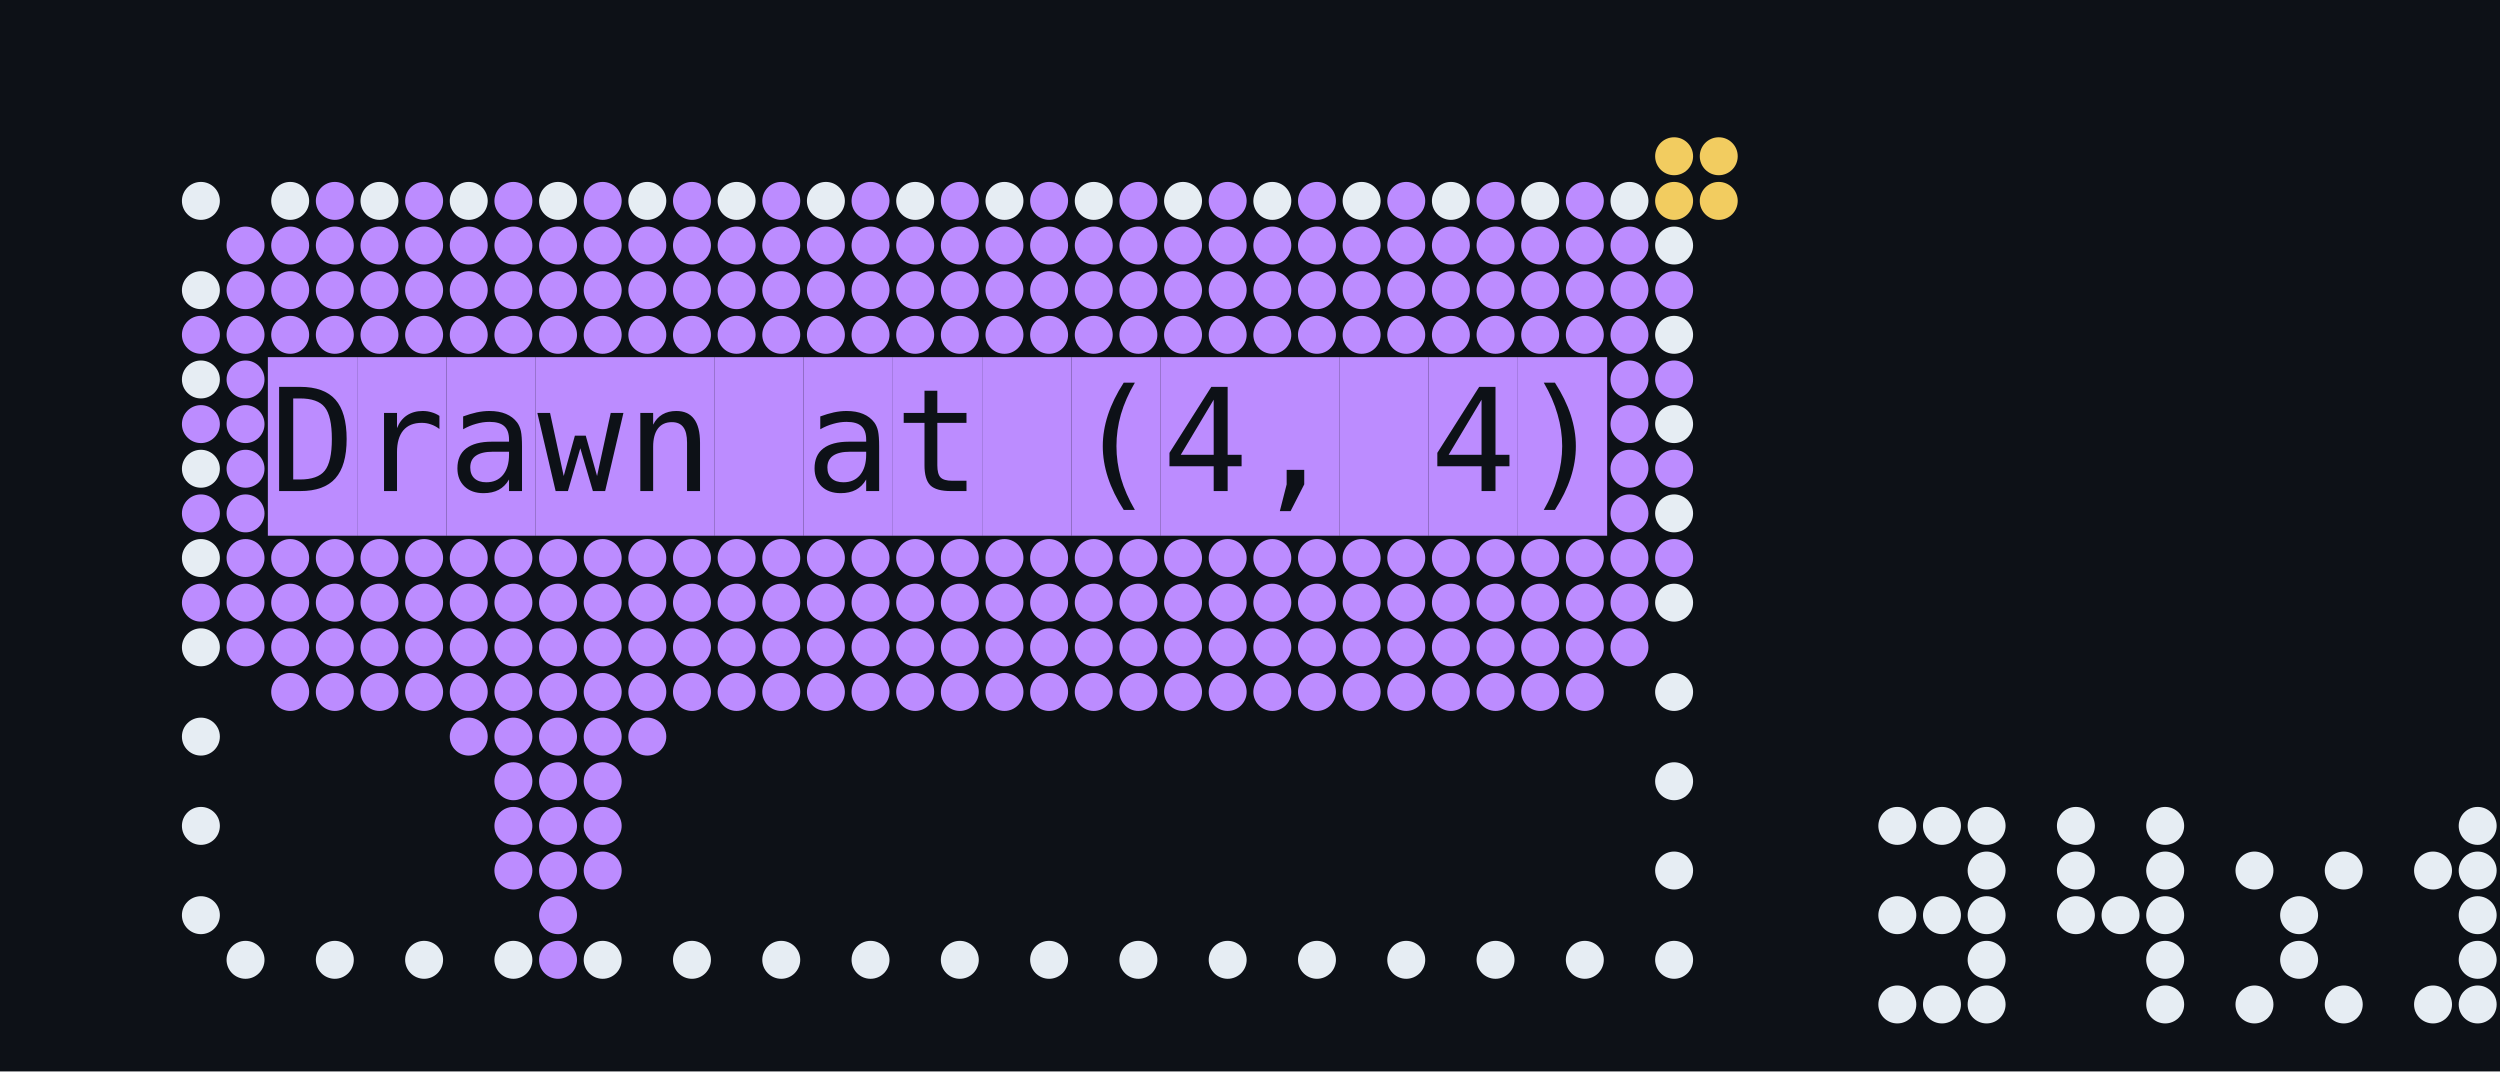
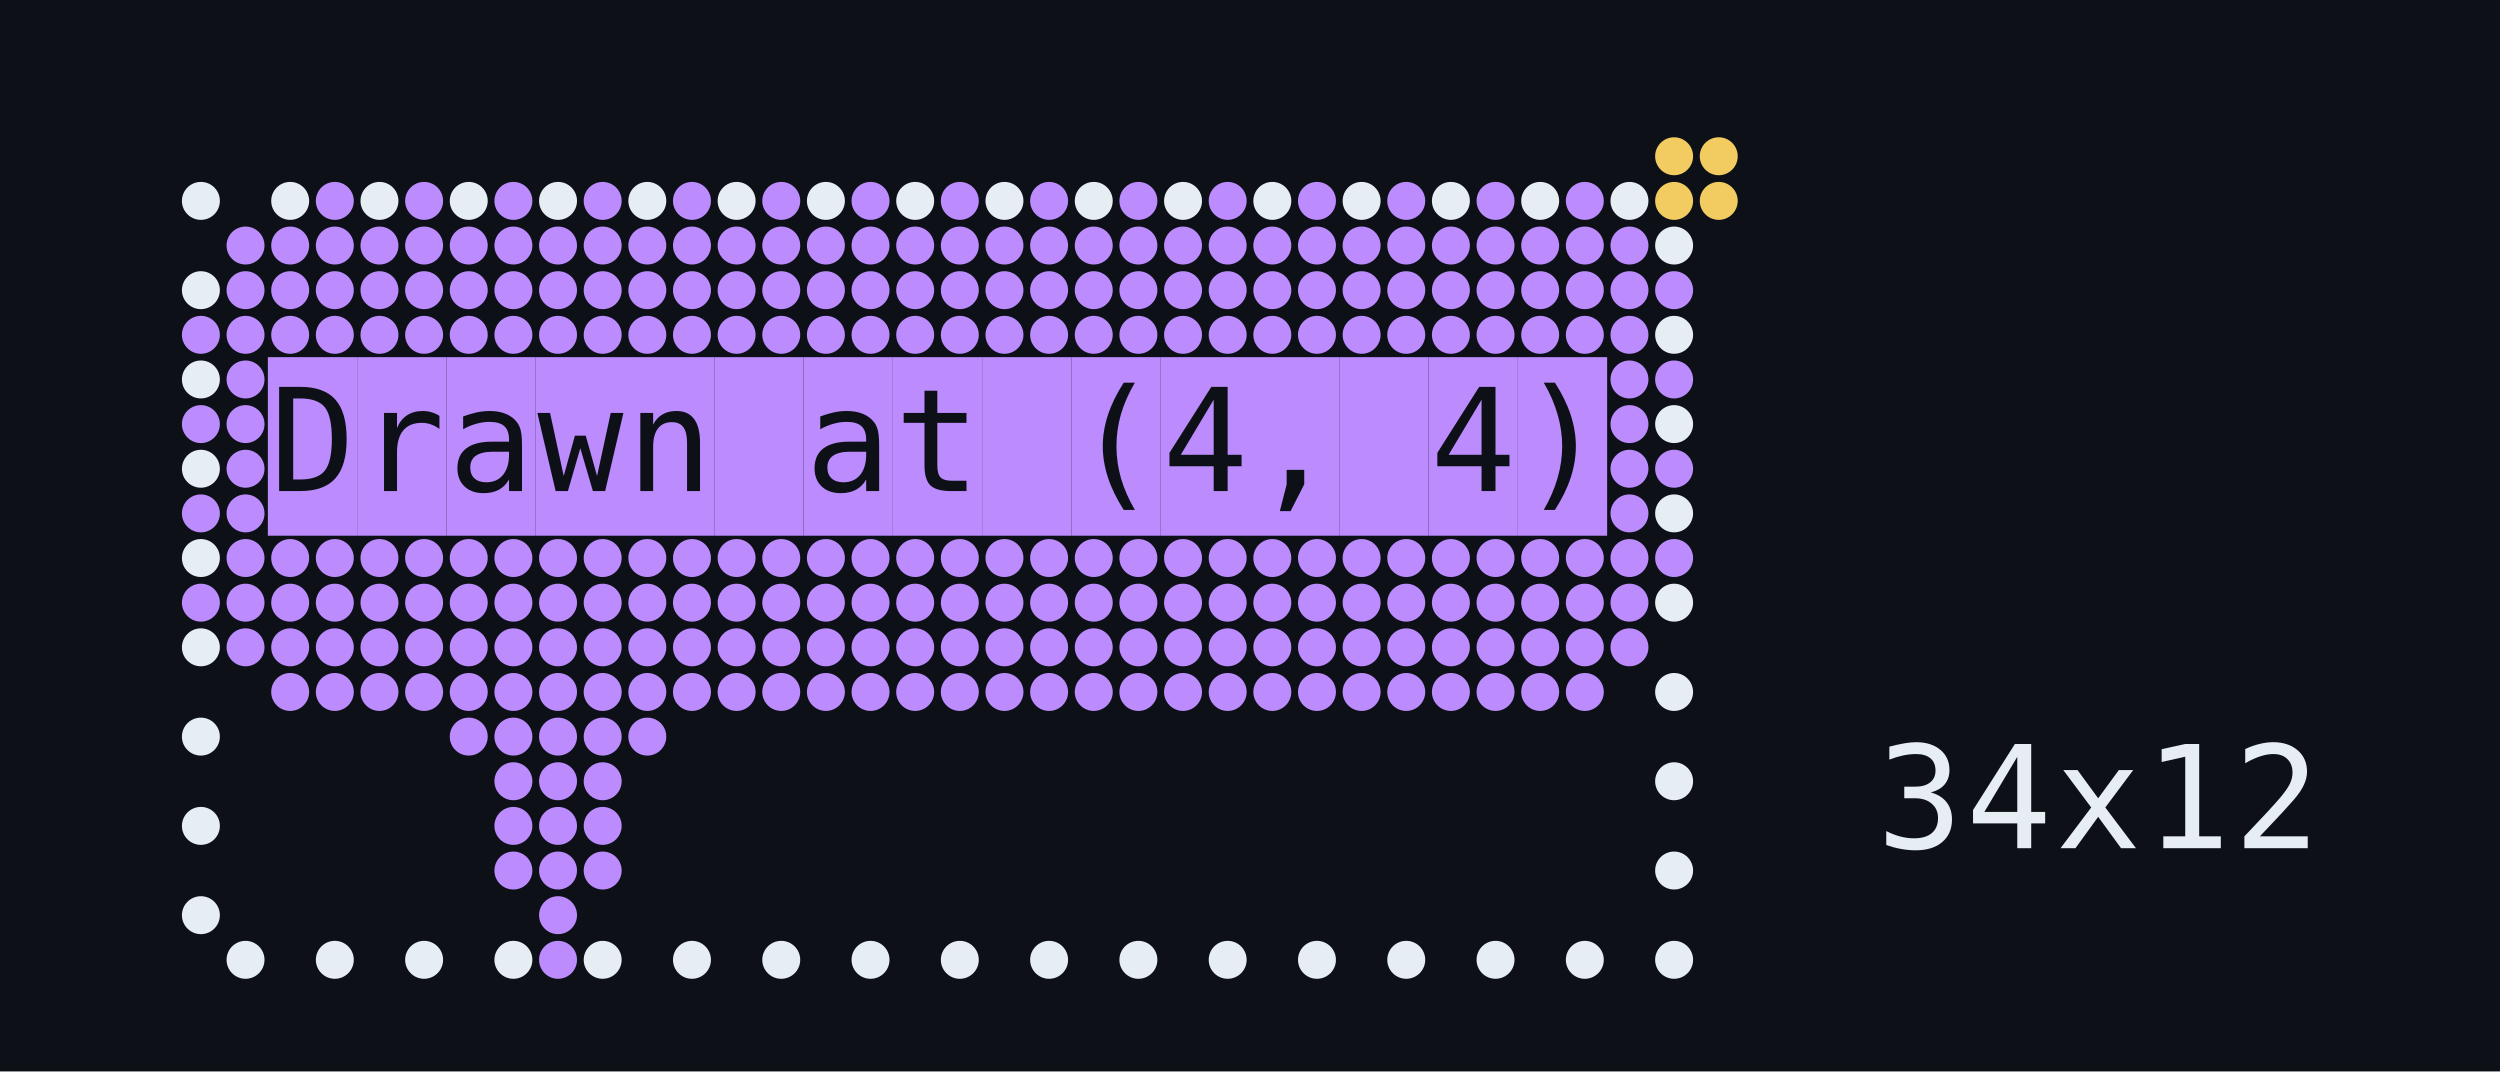
<svg xmlns="http://www.w3.org/2000/svg" viewBox="0 0 280 120" width="280" height="120">
  <rect width="100%" height="100%" fill="#0d1117" />
  <g fill="#bc8cff">
    <circle cx="37.5" cy="22.5" r="2.125" />
    <circle cx="47.5" cy="22.5" r="2.125" />
    <circle cx="57.5" cy="22.5" r="2.125" />
    <circle cx="67.5" cy="22.5" r="2.125" />
    <circle cx="77.5" cy="22.5" r="2.125" />
    <circle cx="87.5" cy="22.5" r="2.125" />
    <circle cx="97.5" cy="22.5" r="2.125" />
    <circle cx="107.5" cy="22.5" r="2.125" />
    <circle cx="117.5" cy="22.5" r="2.125" />
    <circle cx="127.5" cy="22.5" r="2.125" />
    <circle cx="137.5" cy="22.5" r="2.125" />
    <circle cx="147.5" cy="22.5" r="2.125" />
    <circle cx="157.5" cy="22.5" r="2.125" />
    <circle cx="167.5" cy="22.5" r="2.125" />
    <circle cx="177.5" cy="22.5" r="2.125" />
    <circle cx="27.5" cy="27.5" r="2.125" />
    <circle cx="32.5" cy="27.5" r="2.125" />
    <circle cx="37.5" cy="27.5" r="2.125" />
    <circle cx="42.5" cy="27.5" r="2.125" />
    <circle cx="47.5" cy="27.5" r="2.125" />
    <circle cx="52.5" cy="27.5" r="2.125" />
    <circle cx="57.5" cy="27.5" r="2.125" />
    <circle cx="62.5" cy="27.5" r="2.125" />
    <circle cx="67.5" cy="27.5" r="2.125" />
    <circle cx="72.5" cy="27.5" r="2.125" />
    <circle cx="77.5" cy="27.5" r="2.125" />
    <circle cx="82.5" cy="27.5" r="2.125" />
    <circle cx="87.5" cy="27.5" r="2.125" />
    <circle cx="92.5" cy="27.5" r="2.125" />
    <circle cx="97.5" cy="27.5" r="2.125" />
    <circle cx="102.5" cy="27.5" r="2.125" />
    <circle cx="107.5" cy="27.5" r="2.125" />
    <circle cx="112.5" cy="27.5" r="2.125" />
    <circle cx="117.5" cy="27.5" r="2.125" />
    <circle cx="122.5" cy="27.5" r="2.125" />
    <circle cx="127.5" cy="27.5" r="2.125" />
    <circle cx="132.5" cy="27.5" r="2.125" />
    <circle cx="137.5" cy="27.5" r="2.125" />
    <circle cx="142.5" cy="27.5" r="2.125" />
    <circle cx="147.5" cy="27.5" r="2.125" />
    <circle cx="152.5" cy="27.5" r="2.125" />
    <circle cx="157.5" cy="27.5" r="2.125" />
    <circle cx="162.5" cy="27.5" r="2.125" />
    <circle cx="167.5" cy="27.5" r="2.125" />
    <circle cx="172.5" cy="27.5" r="2.125" />
    <circle cx="177.5" cy="27.5" r="2.125" />
    <circle cx="182.5" cy="27.5" r="2.125" />
    <circle cx="27.5" cy="32.5" r="2.125" />
    <circle cx="32.5" cy="32.5" r="2.125" />
    <circle cx="37.5" cy="32.5" r="2.125" />
    <circle cx="42.5" cy="32.5" r="2.125" />
    <circle cx="47.5" cy="32.5" r="2.125" />
    <circle cx="52.5" cy="32.5" r="2.125" />
    <circle cx="57.5" cy="32.5" r="2.125" />
    <circle cx="62.5" cy="32.5" r="2.125" />
    <circle cx="67.5" cy="32.5" r="2.125" />
    <circle cx="72.5" cy="32.5" r="2.125" />
    <circle cx="77.5" cy="32.5" r="2.125" />
    <circle cx="82.5" cy="32.5" r="2.125" />
    <circle cx="87.5" cy="32.5" r="2.125" />
    <circle cx="92.5" cy="32.5" r="2.125" />
    <circle cx="97.5" cy="32.5" r="2.125" />
    <circle cx="102.5" cy="32.5" r="2.125" />
    <circle cx="107.5" cy="32.5" r="2.125" />
    <circle cx="112.5" cy="32.5" r="2.125" />
    <circle cx="117.5" cy="32.5" r="2.125" />
    <circle cx="122.5" cy="32.5" r="2.125" />
    <circle cx="127.5" cy="32.5" r="2.125" />
    <circle cx="132.5" cy="32.5" r="2.125" />
    <circle cx="137.5" cy="32.5" r="2.125" />
    <circle cx="142.5" cy="32.5" r="2.125" />
    <circle cx="147.5" cy="32.5" r="2.125" />
    <circle cx="152.5" cy="32.5" r="2.125" />
    <circle cx="157.5" cy="32.5" r="2.125" />
    <circle cx="162.5" cy="32.5" r="2.125" />
    <circle cx="167.5" cy="32.5" r="2.125" />
    <circle cx="172.5" cy="32.5" r="2.125" />
    <circle cx="177.5" cy="32.5" r="2.125" />
    <circle cx="182.5" cy="32.5" r="2.125" />
    <circle cx="187.5" cy="32.5" r="2.125" />
    <circle cx="22.5" cy="37.5" r="2.125" />
    <circle cx="27.5" cy="37.5" r="2.125" />
    <circle cx="32.5" cy="37.5" r="2.125" />
    <circle cx="37.5" cy="37.5" r="2.125" />
    <circle cx="42.5" cy="37.5" r="2.125" />
    <circle cx="47.5" cy="37.5" r="2.125" />
    <circle cx="52.5" cy="37.5" r="2.125" />
    <circle cx="57.5" cy="37.5" r="2.125" />
    <circle cx="62.5" cy="37.5" r="2.125" />
    <circle cx="67.5" cy="37.5" r="2.125" />
    <circle cx="72.5" cy="37.5" r="2.125" />
    <circle cx="77.5" cy="37.5" r="2.125" />
    <circle cx="82.5" cy="37.5" r="2.125" />
    <circle cx="87.5" cy="37.5" r="2.125" />
    <circle cx="92.5" cy="37.5" r="2.125" />
    <circle cx="97.5" cy="37.5" r="2.125" />
    <circle cx="102.5" cy="37.5" r="2.125" />
    <circle cx="107.5" cy="37.5" r="2.125" />
    <circle cx="112.5" cy="37.5" r="2.125" />
    <circle cx="117.5" cy="37.5" r="2.125" />
    <circle cx="122.5" cy="37.5" r="2.125" />
    <circle cx="127.5" cy="37.5" r="2.125" />
    <circle cx="132.5" cy="37.5" r="2.125" />
    <circle cx="137.5" cy="37.5" r="2.125" />
    <circle cx="142.5" cy="37.5" r="2.125" />
    <circle cx="147.5" cy="37.5" r="2.125" />
    <circle cx="152.5" cy="37.5" r="2.125" />
    <circle cx="157.5" cy="37.5" r="2.125" />
    <circle cx="162.5" cy="37.5" r="2.125" />
    <circle cx="167.5" cy="37.5" r="2.125" />
    <circle cx="172.5" cy="37.5" r="2.125" />
    <circle cx="177.5" cy="37.5" r="2.125" />
    <circle cx="182.5" cy="37.5" r="2.125" />
    <circle cx="27.5" cy="42.5" r="2.125" />
    <circle cx="32.5" cy="42.5" r="2.125" />
    <circle cx="37.5" cy="42.5" r="2.125" />
    <circle cx="42.5" cy="42.5" r="2.125" />
    <circle cx="47.5" cy="42.5" r="2.125" />
    <circle cx="52.5" cy="42.5" r="2.125" />
    <circle cx="57.5" cy="42.5" r="2.125" />
    <circle cx="62.5" cy="42.5" r="2.125" />
    <circle cx="67.5" cy="42.5" r="2.125" />
    <circle cx="72.5" cy="42.5" r="2.125" />
    <circle cx="77.5" cy="42.5" r="2.125" />
    <circle cx="82.5" cy="42.5" r="2.125" />
    <circle cx="87.5" cy="42.5" r="2.125" />
    <circle cx="92.5" cy="42.5" r="2.125" />
    <circle cx="97.5" cy="42.5" r="2.125" />
    <circle cx="102.5" cy="42.5" r="2.125" />
    <circle cx="107.5" cy="42.5" r="2.125" />
    <circle cx="112.5" cy="42.5" r="2.125" />
    <circle cx="117.5" cy="42.5" r="2.125" />
    <circle cx="122.5" cy="42.5" r="2.125" />
    <circle cx="127.5" cy="42.5" r="2.125" />
    <circle cx="132.5" cy="42.5" r="2.125" />
    <circle cx="137.5" cy="42.5" r="2.125" />
    <circle cx="142.5" cy="42.5" r="2.125" />
    <circle cx="147.5" cy="42.5" r="2.125" />
    <circle cx="152.5" cy="42.5" r="2.125" />
    <circle cx="157.5" cy="42.5" r="2.125" />
    <circle cx="162.5" cy="42.5" r="2.125" />
    <circle cx="167.5" cy="42.5" r="2.125" />
    <circle cx="172.5" cy="42.5" r="2.125" />
    <circle cx="177.5" cy="42.5" r="2.125" />
    <circle cx="182.5" cy="42.5" r="2.125" />
    <circle cx="187.5" cy="42.5" r="2.125" />
    <circle cx="22.5" cy="47.5" r="2.125" />
    <circle cx="27.5" cy="47.5" r="2.125" />
    <circle cx="32.5" cy="47.5" r="2.125" />
    <circle cx="37.5" cy="47.5" r="2.125" />
    <circle cx="42.5" cy="47.5" r="2.125" />
    <circle cx="47.5" cy="47.5" r="2.125" />
    <circle cx="52.5" cy="47.5" r="2.125" />
    <circle cx="57.5" cy="47.5" r="2.125" />
    <circle cx="62.5" cy="47.5" r="2.125" />
    <circle cx="67.5" cy="47.5" r="2.125" />
    <circle cx="72.5" cy="47.5" r="2.125" />
    <circle cx="77.5" cy="47.5" r="2.125" />
    <circle cx="82.5" cy="47.5" r="2.125" />
    <circle cx="87.5" cy="47.5" r="2.125" />
    <circle cx="92.5" cy="47.5" r="2.125" />
    <circle cx="97.5" cy="47.5" r="2.125" />
    <circle cx="102.5" cy="47.5" r="2.125" />
    <circle cx="107.5" cy="47.5" r="2.125" />
    <circle cx="112.5" cy="47.5" r="2.125" />
    <circle cx="117.5" cy="47.5" r="2.125" />
    <circle cx="122.5" cy="47.5" r="2.125" />
    <circle cx="127.5" cy="47.5" r="2.125" />
    <circle cx="132.5" cy="47.5" r="2.125" />
    <circle cx="137.5" cy="47.5" r="2.125" />
    <circle cx="142.5" cy="47.5" r="2.125" />
    <circle cx="147.5" cy="47.5" r="2.125" />
    <circle cx="152.5" cy="47.5" r="2.125" />
    <circle cx="157.5" cy="47.5" r="2.125" />
    <circle cx="162.5" cy="47.5" r="2.125" />
    <circle cx="167.5" cy="47.5" r="2.125" />
    <circle cx="172.5" cy="47.5" r="2.125" />
    <circle cx="177.5" cy="47.5" r="2.125" />
    <circle cx="182.5" cy="47.5" r="2.125" />
    <circle cx="27.5" cy="52.5" r="2.125" />
    <circle cx="32.5" cy="52.5" r="2.125" />
    <circle cx="37.5" cy="52.5" r="2.125" />
    <circle cx="42.5" cy="52.5" r="2.125" />
    <circle cx="47.5" cy="52.5" r="2.125" />
    <circle cx="52.5" cy="52.5" r="2.125" />
    <circle cx="57.5" cy="52.5" r="2.125" />
    <circle cx="62.5" cy="52.5" r="2.125" />
    <circle cx="67.5" cy="52.5" r="2.125" />
    <circle cx="72.5" cy="52.5" r="2.125" />
    <circle cx="77.5" cy="52.5" r="2.125" />
    <circle cx="82.5" cy="52.5" r="2.125" />
    <circle cx="87.5" cy="52.5" r="2.125" />
    <circle cx="92.5" cy="52.5" r="2.125" />
    <circle cx="97.5" cy="52.5" r="2.125" />
    <circle cx="102.5" cy="52.5" r="2.125" />
    <circle cx="107.5" cy="52.5" r="2.125" />
    <circle cx="112.5" cy="52.5" r="2.125" />
    <circle cx="117.5" cy="52.5" r="2.125" />
    <circle cx="122.5" cy="52.5" r="2.125" />
    <circle cx="127.5" cy="52.5" r="2.125" />
    <circle cx="132.5" cy="52.5" r="2.125" />
    <circle cx="137.5" cy="52.5" r="2.125" />
    <circle cx="142.5" cy="52.5" r="2.125" />
    <circle cx="147.5" cy="52.5" r="2.125" />
    <circle cx="152.5" cy="52.5" r="2.125" />
    <circle cx="157.5" cy="52.5" r="2.125" />
    <circle cx="162.5" cy="52.5" r="2.125" />
    <circle cx="167.5" cy="52.5" r="2.125" />
    <circle cx="172.5" cy="52.5" r="2.125" />
    <circle cx="177.5" cy="52.5" r="2.125" />
    <circle cx="182.5" cy="52.5" r="2.125" />
    <circle cx="187.5" cy="52.5" r="2.125" />
    <circle cx="22.5" cy="57.5" r="2.125" />
    <circle cx="27.5" cy="57.5" r="2.125" />
    <circle cx="32.5" cy="57.5" r="2.125" />
    <circle cx="37.5" cy="57.5" r="2.125" />
    <circle cx="42.5" cy="57.5" r="2.125" />
    <circle cx="47.5" cy="57.5" r="2.125" />
    <circle cx="52.5" cy="57.5" r="2.125" />
    <circle cx="57.5" cy="57.5" r="2.125" />
    <circle cx="62.5" cy="57.5" r="2.125" />
    <circle cx="67.5" cy="57.5" r="2.125" />
    <circle cx="72.5" cy="57.5" r="2.125" />
    <circle cx="77.5" cy="57.5" r="2.125" />
    <circle cx="82.5" cy="57.5" r="2.125" />
    <circle cx="87.5" cy="57.5" r="2.125" />
    <circle cx="92.5" cy="57.5" r="2.125" />
    <circle cx="97.5" cy="57.5" r="2.125" />
    <circle cx="102.5" cy="57.5" r="2.125" />
    <circle cx="107.5" cy="57.5" r="2.125" />
    <circle cx="112.5" cy="57.5" r="2.125" />
    <circle cx="117.5" cy="57.5" r="2.125" />
    <circle cx="122.5" cy="57.5" r="2.125" />
    <circle cx="127.5" cy="57.5" r="2.125" />
    <circle cx="132.5" cy="57.5" r="2.125" />
    <circle cx="137.5" cy="57.5" r="2.125" />
    <circle cx="142.5" cy="57.5" r="2.125" />
    <circle cx="147.5" cy="57.5" r="2.125" />
    <circle cx="152.5" cy="57.5" r="2.125" />
    <circle cx="157.5" cy="57.5" r="2.125" />
    <circle cx="162.5" cy="57.5" r="2.125" />
    <circle cx="167.5" cy="57.5" r="2.125" />
    <circle cx="172.5" cy="57.5" r="2.125" />
    <circle cx="177.5" cy="57.5" r="2.125" />
    <circle cx="182.5" cy="57.5" r="2.125" />
    <circle cx="27.5" cy="62.5" r="2.125" />
    <circle cx="32.5" cy="62.5" r="2.125" />
    <circle cx="37.5" cy="62.5" r="2.125" />
    <circle cx="42.5" cy="62.5" r="2.125" />
    <circle cx="47.5" cy="62.5" r="2.125" />
    <circle cx="52.5" cy="62.5" r="2.125" />
    <circle cx="57.5" cy="62.5" r="2.125" />
    <circle cx="62.5" cy="62.5" r="2.125" />
    <circle cx="67.5" cy="62.5" r="2.125" />
    <circle cx="72.5" cy="62.5" r="2.125" />
    <circle cx="77.5" cy="62.5" r="2.125" />
    <circle cx="82.5" cy="62.5" r="2.125" />
    <circle cx="87.5" cy="62.5" r="2.125" />
    <circle cx="92.5" cy="62.5" r="2.125" />
    <circle cx="97.5" cy="62.5" r="2.125" />
    <circle cx="102.5" cy="62.5" r="2.125" />
    <circle cx="107.5" cy="62.5" r="2.125" />
    <circle cx="112.5" cy="62.5" r="2.125" />
    <circle cx="117.5" cy="62.5" r="2.125" />
    <circle cx="122.5" cy="62.5" r="2.125" />
    <circle cx="127.5" cy="62.5" r="2.125" />
    <circle cx="132.5" cy="62.5" r="2.125" />
    <circle cx="137.5" cy="62.5" r="2.125" />
    <circle cx="142.5" cy="62.5" r="2.125" />
    <circle cx="147.5" cy="62.5" r="2.125" />
    <circle cx="152.5" cy="62.5" r="2.125" />
    <circle cx="157.5" cy="62.5" r="2.125" />
    <circle cx="162.5" cy="62.5" r="2.125" />
    <circle cx="167.5" cy="62.5" r="2.125" />
    <circle cx="172.5" cy="62.5" r="2.125" />
    <circle cx="177.5" cy="62.5" r="2.125" />
    <circle cx="182.5" cy="62.5" r="2.125" />
    <circle cx="187.5" cy="62.5" r="2.125" />
    <circle cx="22.5" cy="67.5" r="2.125" />
    <circle cx="27.5" cy="67.5" r="2.125" />
    <circle cx="32.5" cy="67.5" r="2.125" />
    <circle cx="37.5" cy="67.5" r="2.125" />
    <circle cx="42.5" cy="67.5" r="2.125" />
    <circle cx="47.5" cy="67.5" r="2.125" />
    <circle cx="52.5" cy="67.5" r="2.125" />
    <circle cx="57.5" cy="67.5" r="2.125" />
    <circle cx="62.5" cy="67.5" r="2.125" />
    <circle cx="67.5" cy="67.5" r="2.125" />
    <circle cx="72.5" cy="67.5" r="2.125" />
    <circle cx="77.5" cy="67.5" r="2.125" />
    <circle cx="82.5" cy="67.5" r="2.125" />
    <circle cx="87.5" cy="67.5" r="2.125" />
    <circle cx="92.5" cy="67.5" r="2.125" />
    <circle cx="97.5" cy="67.5" r="2.125" />
    <circle cx="102.5" cy="67.5" r="2.125" />
    <circle cx="107.5" cy="67.5" r="2.125" />
    <circle cx="112.5" cy="67.5" r="2.125" />
    <circle cx="117.5" cy="67.5" r="2.125" />
    <circle cx="122.5" cy="67.5" r="2.125" />
    <circle cx="127.5" cy="67.5" r="2.125" />
    <circle cx="132.5" cy="67.5" r="2.125" />
    <circle cx="137.5" cy="67.5" r="2.125" />
    <circle cx="142.5" cy="67.5" r="2.125" />
    <circle cx="147.5" cy="67.5" r="2.125" />
    <circle cx="152.5" cy="67.5" r="2.125" />
    <circle cx="157.5" cy="67.5" r="2.125" />
    <circle cx="162.5" cy="67.5" r="2.125" />
    <circle cx="167.5" cy="67.5" r="2.125" />
    <circle cx="172.5" cy="67.5" r="2.125" />
    <circle cx="177.5" cy="67.5" r="2.125" />
    <circle cx="182.5" cy="67.5" r="2.125" />
    <circle cx="27.5" cy="72.5" r="2.125" />
    <circle cx="32.5" cy="72.5" r="2.125" />
    <circle cx="37.5" cy="72.5" r="2.125" />
    <circle cx="42.5" cy="72.5" r="2.125" />
    <circle cx="47.5" cy="72.5" r="2.125" />
    <circle cx="52.5" cy="72.5" r="2.125" />
    <circle cx="57.5" cy="72.5" r="2.125" />
    <circle cx="62.5" cy="72.5" r="2.125" />
    <circle cx="67.5" cy="72.5" r="2.125" />
    <circle cx="72.5" cy="72.5" r="2.125" />
    <circle cx="77.5" cy="72.5" r="2.125" />
    <circle cx="82.5" cy="72.5" r="2.125" />
    <circle cx="87.5" cy="72.5" r="2.125" />
    <circle cx="92.5" cy="72.5" r="2.125" />
    <circle cx="97.5" cy="72.5" r="2.125" />
    <circle cx="102.5" cy="72.5" r="2.125" />
    <circle cx="107.5" cy="72.5" r="2.125" />
    <circle cx="112.5" cy="72.5" r="2.125" />
    <circle cx="117.5" cy="72.5" r="2.125" />
    <circle cx="122.5" cy="72.5" r="2.125" />
    <circle cx="127.5" cy="72.5" r="2.125" />
    <circle cx="132.5" cy="72.5" r="2.125" />
    <circle cx="137.5" cy="72.5" r="2.125" />
    <circle cx="142.5" cy="72.5" r="2.125" />
    <circle cx="147.5" cy="72.5" r="2.125" />
    <circle cx="152.5" cy="72.5" r="2.125" />
    <circle cx="157.5" cy="72.5" r="2.125" />
    <circle cx="162.5" cy="72.5" r="2.125" />
    <circle cx="167.5" cy="72.5" r="2.125" />
    <circle cx="172.5" cy="72.5" r="2.125" />
    <circle cx="177.5" cy="72.5" r="2.125" />
    <circle cx="182.5" cy="72.5" r="2.125" />
    <circle cx="32.5" cy="77.5" r="2.125" />
    <circle cx="37.5" cy="77.5" r="2.125" />
    <circle cx="42.5" cy="77.5" r="2.125" />
    <circle cx="47.5" cy="77.5" r="2.125" />
    <circle cx="52.5" cy="77.5" r="2.125" />
    <circle cx="57.5" cy="77.5" r="2.125" />
    <circle cx="62.5" cy="77.5" r="2.125" />
    <circle cx="67.5" cy="77.5" r="2.125" />
    <circle cx="72.5" cy="77.5" r="2.125" />
    <circle cx="77.5" cy="77.5" r="2.125" />
    <circle cx="82.5" cy="77.5" r="2.125" />
    <circle cx="87.5" cy="77.5" r="2.125" />
    <circle cx="92.5" cy="77.5" r="2.125" />
    <circle cx="97.5" cy="77.5" r="2.125" />
    <circle cx="102.5" cy="77.5" r="2.125" />
    <circle cx="107.5" cy="77.5" r="2.125" />
    <circle cx="112.5" cy="77.5" r="2.125" />
    <circle cx="117.5" cy="77.5" r="2.125" />
    <circle cx="122.5" cy="77.5" r="2.125" />
    <circle cx="127.5" cy="77.5" r="2.125" />
    <circle cx="132.5" cy="77.5" r="2.125" />
    <circle cx="137.5" cy="77.5" r="2.125" />
    <circle cx="142.5" cy="77.5" r="2.125" />
    <circle cx="147.5" cy="77.5" r="2.125" />
    <circle cx="152.5" cy="77.5" r="2.125" />
    <circle cx="157.5" cy="77.5" r="2.125" />
    <circle cx="162.5" cy="77.5" r="2.125" />
    <circle cx="167.5" cy="77.5" r="2.125" />
    <circle cx="172.5" cy="77.5" r="2.125" />
    <circle cx="177.5" cy="77.5" r="2.125" />
    <circle cx="52.5" cy="82.5" r="2.125" />
    <circle cx="57.5" cy="82.5" r="2.125" />
    <circle cx="62.5" cy="82.5" r="2.125" />
    <circle cx="67.5" cy="82.5" r="2.125" />
    <circle cx="72.5" cy="82.5" r="2.125" />
    <circle cx="57.5" cy="87.5" r="2.125" />
    <circle cx="62.5" cy="87.5" r="2.125" />
    <circle cx="67.5" cy="87.5" r="2.125" />
    <circle cx="57.5" cy="92.5" r="2.125" />
    <circle cx="62.5" cy="92.5" r="2.125" />
    <circle cx="67.5" cy="92.5" r="2.125" />
    <circle cx="57.5" cy="97.5" r="2.125" />
    <circle cx="62.5" cy="97.5" r="2.125" />
    <circle cx="67.5" cy="97.5" r="2.125" />
    <circle cx="62.5" cy="102.5" r="2.125" />
    <circle cx="62.5" cy="107.5" r="2.125" />
  </g>
  <g fill="#e6edf3">
    <circle cx="22.5" cy="22.5" r="2.125" />
    <circle cx="32.5" cy="22.5" r="2.125" />
    <circle cx="42.5" cy="22.5" r="2.125" />
    <circle cx="52.5" cy="22.5" r="2.125" />
    <circle cx="62.5" cy="22.5" r="2.125" />
    <circle cx="72.5" cy="22.5" r="2.125" />
    <circle cx="82.5" cy="22.5" r="2.125" />
    <circle cx="92.5" cy="22.5" r="2.125" />
    <circle cx="102.5" cy="22.5" r="2.125" />
    <circle cx="112.5" cy="22.5" r="2.125" />
    <circle cx="122.5" cy="22.5" r="2.125" />
    <circle cx="132.5" cy="22.5" r="2.125" />
    <circle cx="142.5" cy="22.5" r="2.125" />
    <circle cx="152.5" cy="22.5" r="2.125" />
    <circle cx="162.5" cy="22.5" r="2.125" />
    <circle cx="172.5" cy="22.5" r="2.125" />
    <circle cx="182.5" cy="22.5" r="2.125" />
    <circle cx="187.5" cy="27.5" r="2.125" />
    <circle cx="22.5" cy="32.5" r="2.125" />
    <circle cx="187.5" cy="37.5" r="2.125" />
    <circle cx="22.5" cy="42.5" r="2.125" />
    <circle cx="187.5" cy="47.5" r="2.125" />
    <circle cx="22.5" cy="52.5" r="2.125" />
    <circle cx="187.5" cy="57.5" r="2.125" />
    <circle cx="22.5" cy="62.5" r="2.125" />
    <circle cx="187.5" cy="67.5" r="2.125" />
    <circle cx="22.5" cy="72.5" r="2.125" />
    <circle cx="187.5" cy="77.5" r="2.125" />
    <circle cx="22.5" cy="82.5" r="2.125" />
    <circle cx="187.5" cy="87.5" r="2.125" />
    <circle cx="22.5" cy="92.5" r="2.125" />
-     <circle cx="212.5" cy="92.5" r="2.125" />
-     <circle cx="217.5" cy="92.5" r="2.125" />
-     <circle cx="222.5" cy="92.5" r="2.125" />
-     <circle cx="232.5" cy="92.5" r="2.125" />
-     <circle cx="242.5" cy="92.5" r="2.125" />
-     <circle cx="277.5" cy="92.5" r="2.125" />
    <circle cx="187.5" cy="97.5" r="2.125" />
-     <circle cx="222.5" cy="97.5" r="2.125" />
-     <circle cx="232.5" cy="97.5" r="2.125" />
-     <circle cx="242.5" cy="97.5" r="2.125" />
-     <circle cx="252.5" cy="97.5" r="2.125" />
-     <circle cx="262.5" cy="97.5" r="2.125" />
-     <circle cx="272.5" cy="97.5" r="2.125" />
-     <circle cx="277.5" cy="97.5" r="2.125" />
    <circle cx="22.5" cy="102.5" r="2.125" />
-     <circle cx="212.5" cy="102.5" r="2.125" />
-     <circle cx="217.5" cy="102.5" r="2.125" />
-     <circle cx="222.5" cy="102.5" r="2.125" />
-     <circle cx="232.5" cy="102.5" r="2.125" />
-     <circle cx="237.5" cy="102.5" r="2.125" />
-     <circle cx="242.5" cy="102.5" r="2.125" />
-     <circle cx="257.5" cy="102.5" r="2.125" />
-     <circle cx="277.5" cy="102.5" r="2.125" />
    <circle cx="27.5" cy="107.5" r="2.125" />
    <circle cx="37.5" cy="107.5" r="2.125" />
    <circle cx="47.5" cy="107.5" r="2.125" />
    <circle cx="57.5" cy="107.5" r="2.125" />
    <circle cx="67.5" cy="107.5" r="2.125" />
    <circle cx="77.5" cy="107.5" r="2.125" />
    <circle cx="87.5" cy="107.5" r="2.125" />
    <circle cx="97.5" cy="107.5" r="2.125" />
    <circle cx="107.5" cy="107.5" r="2.125" />
    <circle cx="117.5" cy="107.5" r="2.125" />
    <circle cx="127.5" cy="107.5" r="2.125" />
    <circle cx="137.5" cy="107.5" r="2.125" />
    <circle cx="147.5" cy="107.5" r="2.125" />
    <circle cx="157.5" cy="107.5" r="2.125" />
    <circle cx="167.5" cy="107.5" r="2.125" />
    <circle cx="177.5" cy="107.5" r="2.125" />
    <circle cx="187.5" cy="107.5" r="2.125" />
-     <circle cx="222.5" cy="107.5" r="2.125" />
-     <circle cx="242.5" cy="107.5" r="2.125" />
-     <circle cx="257.5" cy="107.5" r="2.125" />
-     <circle cx="277.5" cy="107.5" r="2.125" />
-     <circle cx="212.5" cy="112.5" r="2.125" />
-     <circle cx="217.5" cy="112.5" r="2.125" />
-     <circle cx="222.5" cy="112.5" r="2.125" />
-     <circle cx="242.5" cy="112.5" r="2.125" />
-     <circle cx="252.5" cy="112.5" r="2.125" />
-     <circle cx="262.5" cy="112.5" r="2.125" />
-     <circle cx="272.5" cy="112.5" r="2.125" />
-     <circle cx="277.5" cy="112.5" r="2.125" />
  </g>
  <g fill="#f2cc60">
    <circle cx="187.5" cy="17.5" r="2.125" />
    <circle cx="192.5" cy="17.5" r="2.125" />
    <circle cx="187.5" cy="22.5" r="2.125" />
    <circle cx="192.5" cy="22.5" r="2.125" />
  </g>
  <rect x="30" y="40" width="10" height="20" fill="#bc8cff" />
  <text x="35" text-anchor="middle" y="55" font-family="monospace" font-size="16" fill="#0d1117">D</text>
  <rect x="40" y="40" width="10" height="20" fill="#bc8cff" />
  <text x="45" text-anchor="middle" y="55" font-family="monospace" font-size="16" fill="#0d1117">r</text>
  <rect x="50" y="40" width="10" height="20" fill="#bc8cff" />
  <text x="55" text-anchor="middle" y="55" font-family="monospace" font-size="16" fill="#0d1117">a</text>
  <rect x="60" y="40" width="10" height="20" fill="#bc8cff" />
  <text x="65" text-anchor="middle" y="55" font-family="monospace" font-size="16" fill="#0d1117">w</text>
  <rect x="70" y="40" width="10" height="20" fill="#bc8cff" />
  <text x="75" text-anchor="middle" y="55" font-family="monospace" font-size="16" fill="#0d1117">n</text>
  <rect x="80" y="40" width="10" height="20" fill="#bc8cff" />
  <text x="85" text-anchor="middle" y="55" font-family="monospace" font-size="16" fill="#0d1117"> </text>
  <rect x="90" y="40" width="10" height="20" fill="#bc8cff" />
  <text x="95" text-anchor="middle" y="55" font-family="monospace" font-size="16" fill="#0d1117">a</text>
  <rect x="100" y="40" width="10" height="20" fill="#bc8cff" />
  <text x="105" text-anchor="middle" y="55" font-family="monospace" font-size="16" fill="#0d1117">t</text>
  <rect x="110" y="40" width="10" height="20" fill="#bc8cff" />
  <text x="115" text-anchor="middle" y="55" font-family="monospace" font-size="16" fill="#0d1117"> </text>
  <rect x="120" y="40" width="10" height="20" fill="#bc8cff" />
  <text x="125" text-anchor="middle" y="55" font-family="monospace" font-size="16" fill="#0d1117">(</text>
  <rect x="130" y="40" width="10" height="20" fill="#bc8cff" />
  <text x="135" text-anchor="middle" y="55" font-family="monospace" font-size="16" fill="#0d1117">4</text>
  <rect x="140" y="40" width="10" height="20" fill="#bc8cff" />
  <text x="145" text-anchor="middle" y="55" font-family="monospace" font-size="16" fill="#0d1117">,</text>
  <rect x="150" y="40" width="10" height="20" fill="#bc8cff" />
  <text x="155" text-anchor="middle" y="55" font-family="monospace" font-size="16" fill="#0d1117"> </text>
  <rect x="160" y="40" width="10" height="20" fill="#bc8cff" />
  <text x="165" text-anchor="middle" y="55" font-family="monospace" font-size="16" fill="#0d1117">4</text>
  <rect x="170" y="40" width="10" height="20" fill="#bc8cff" />
  <text x="175" text-anchor="middle" y="55" font-family="monospace" font-size="16" fill="#0d1117">)</text>
+   <text x="215" text-anchor="middle" y="95" font-family="monospace" font-size="16" fill="#e6edf3">3</text>
+   <text x="225" text-anchor="middle" y="95" font-family="monospace" font-size="16" fill="#e6edf3">4</text>
+   <text x="235" text-anchor="middle" y="95" font-family="monospace" font-size="16" fill="#e6edf3">x</text>
+   <text x="245" text-anchor="middle" y="95" font-family="monospace" font-size="16" fill="#e6edf3">1</text>
+   <text x="255" text-anchor="middle" y="95" font-family="monospace" font-size="16" fill="#e6edf3">2</text>
</svg>
